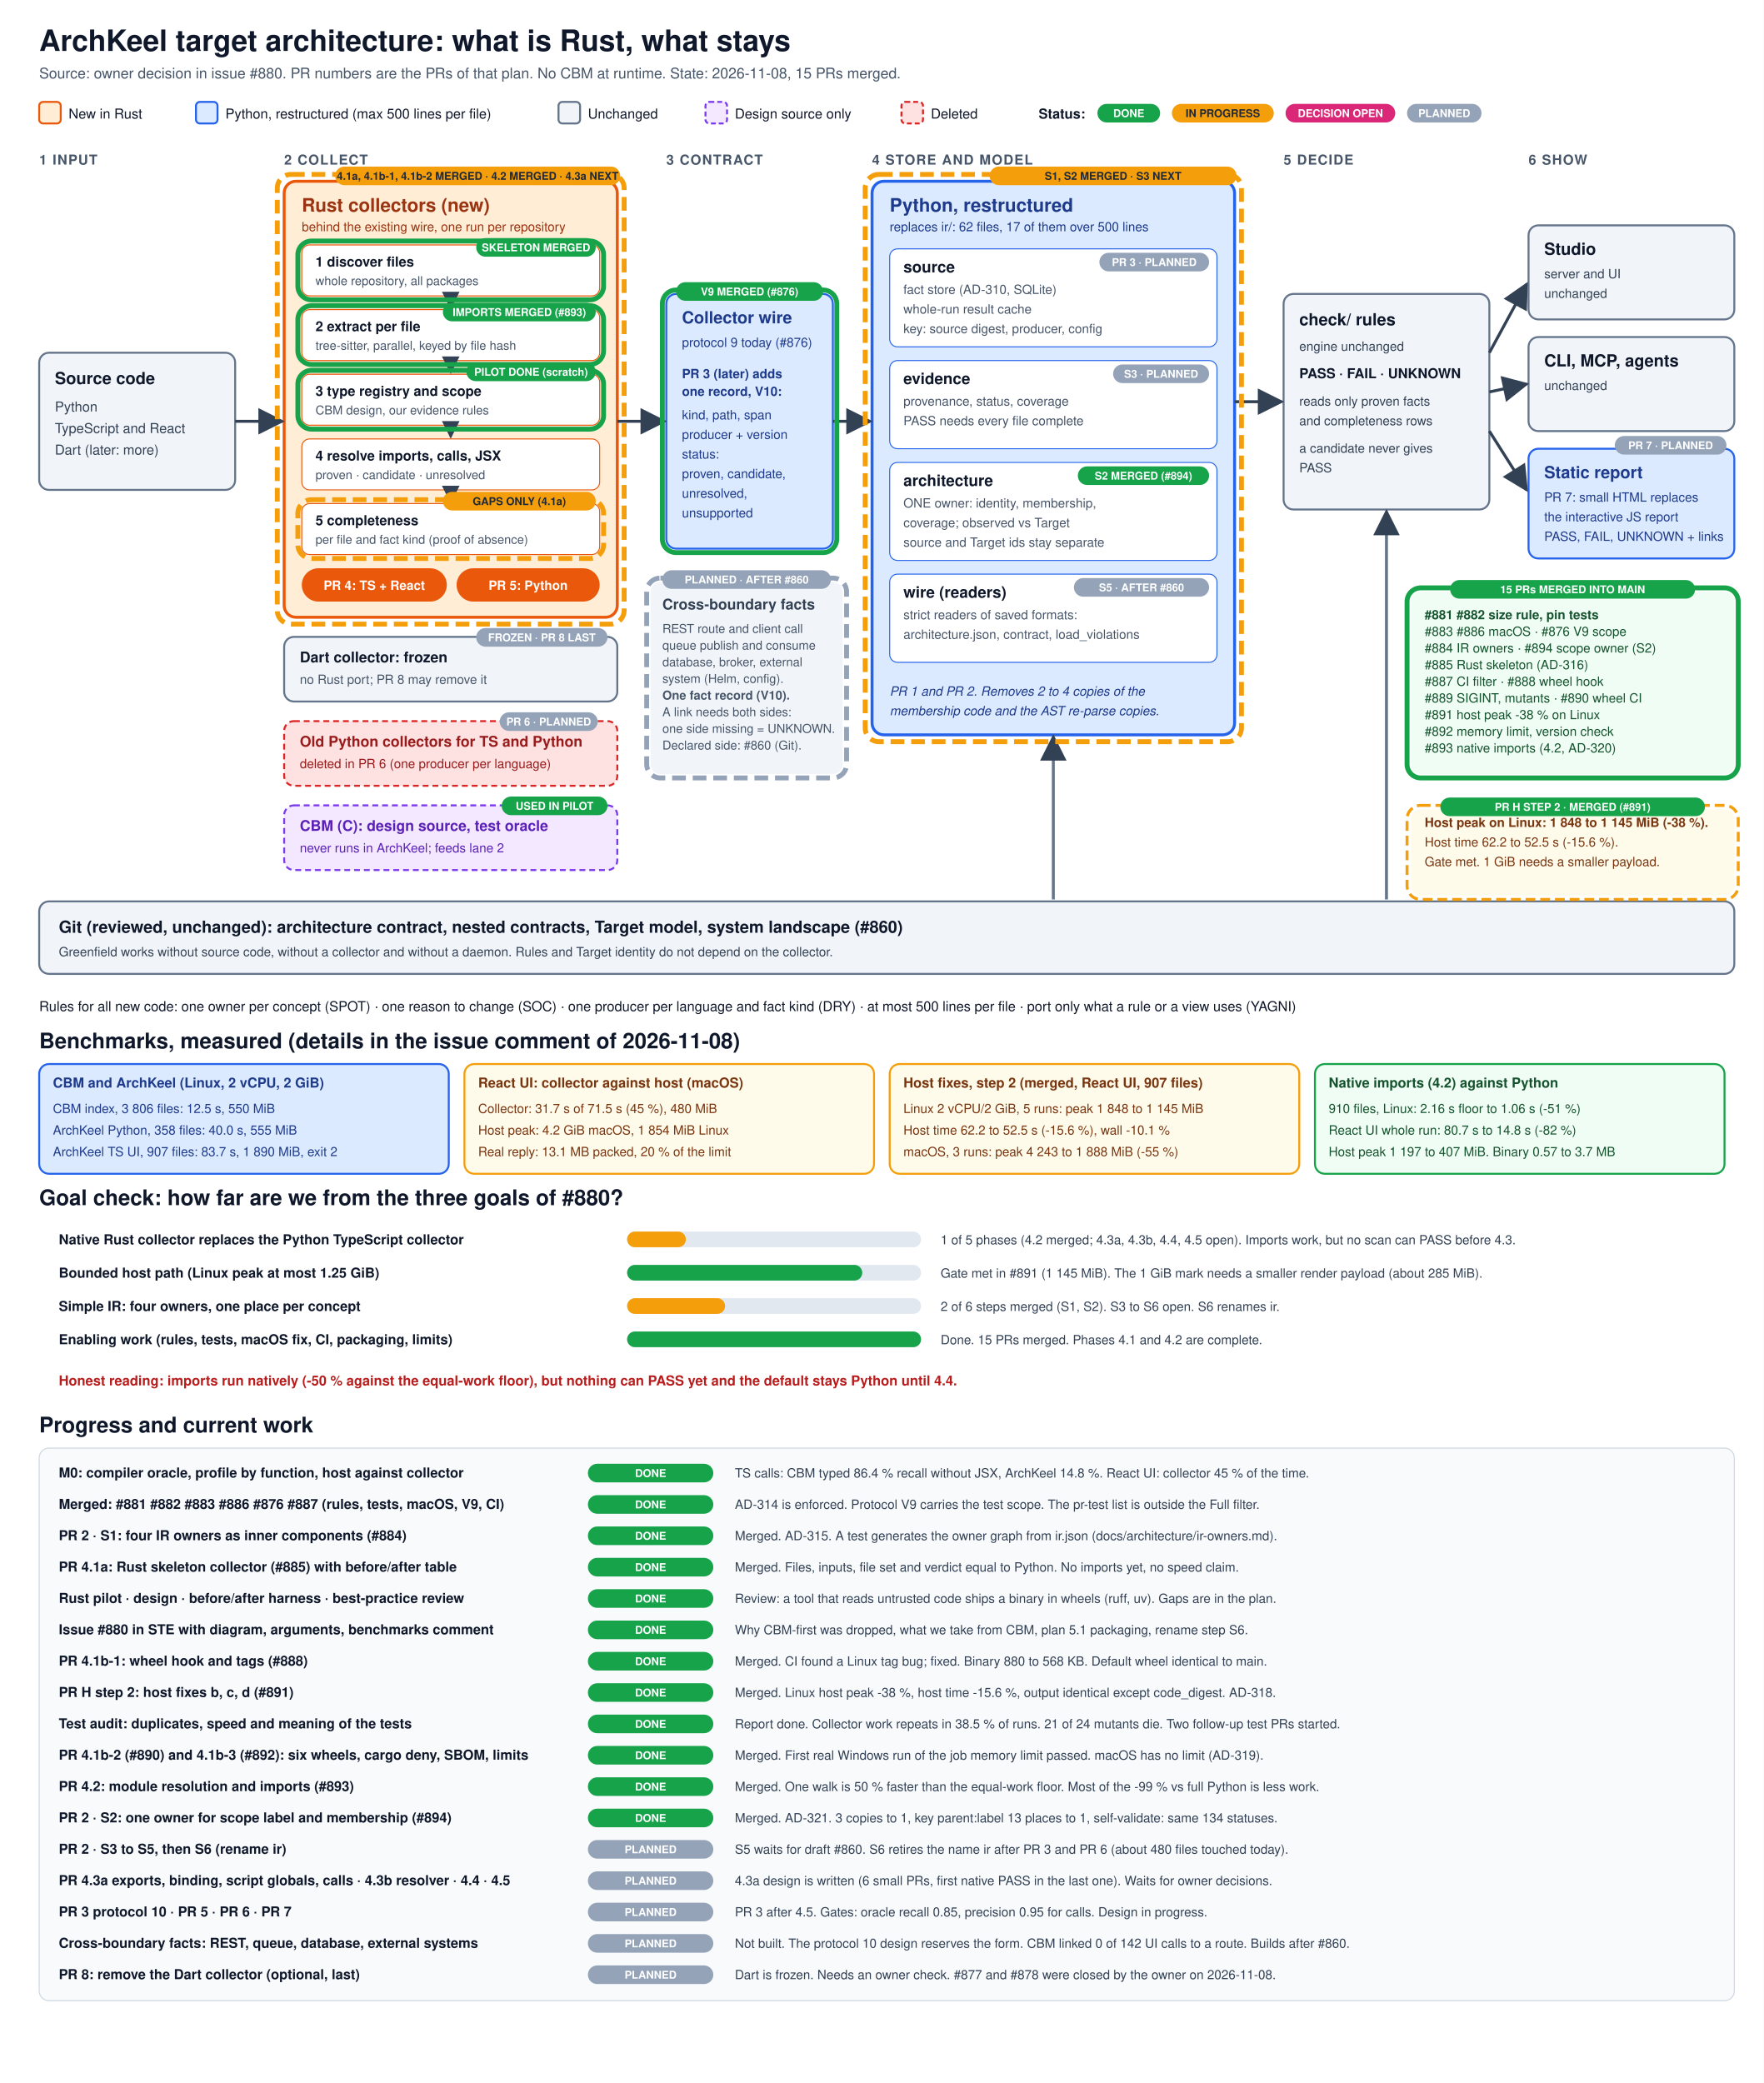
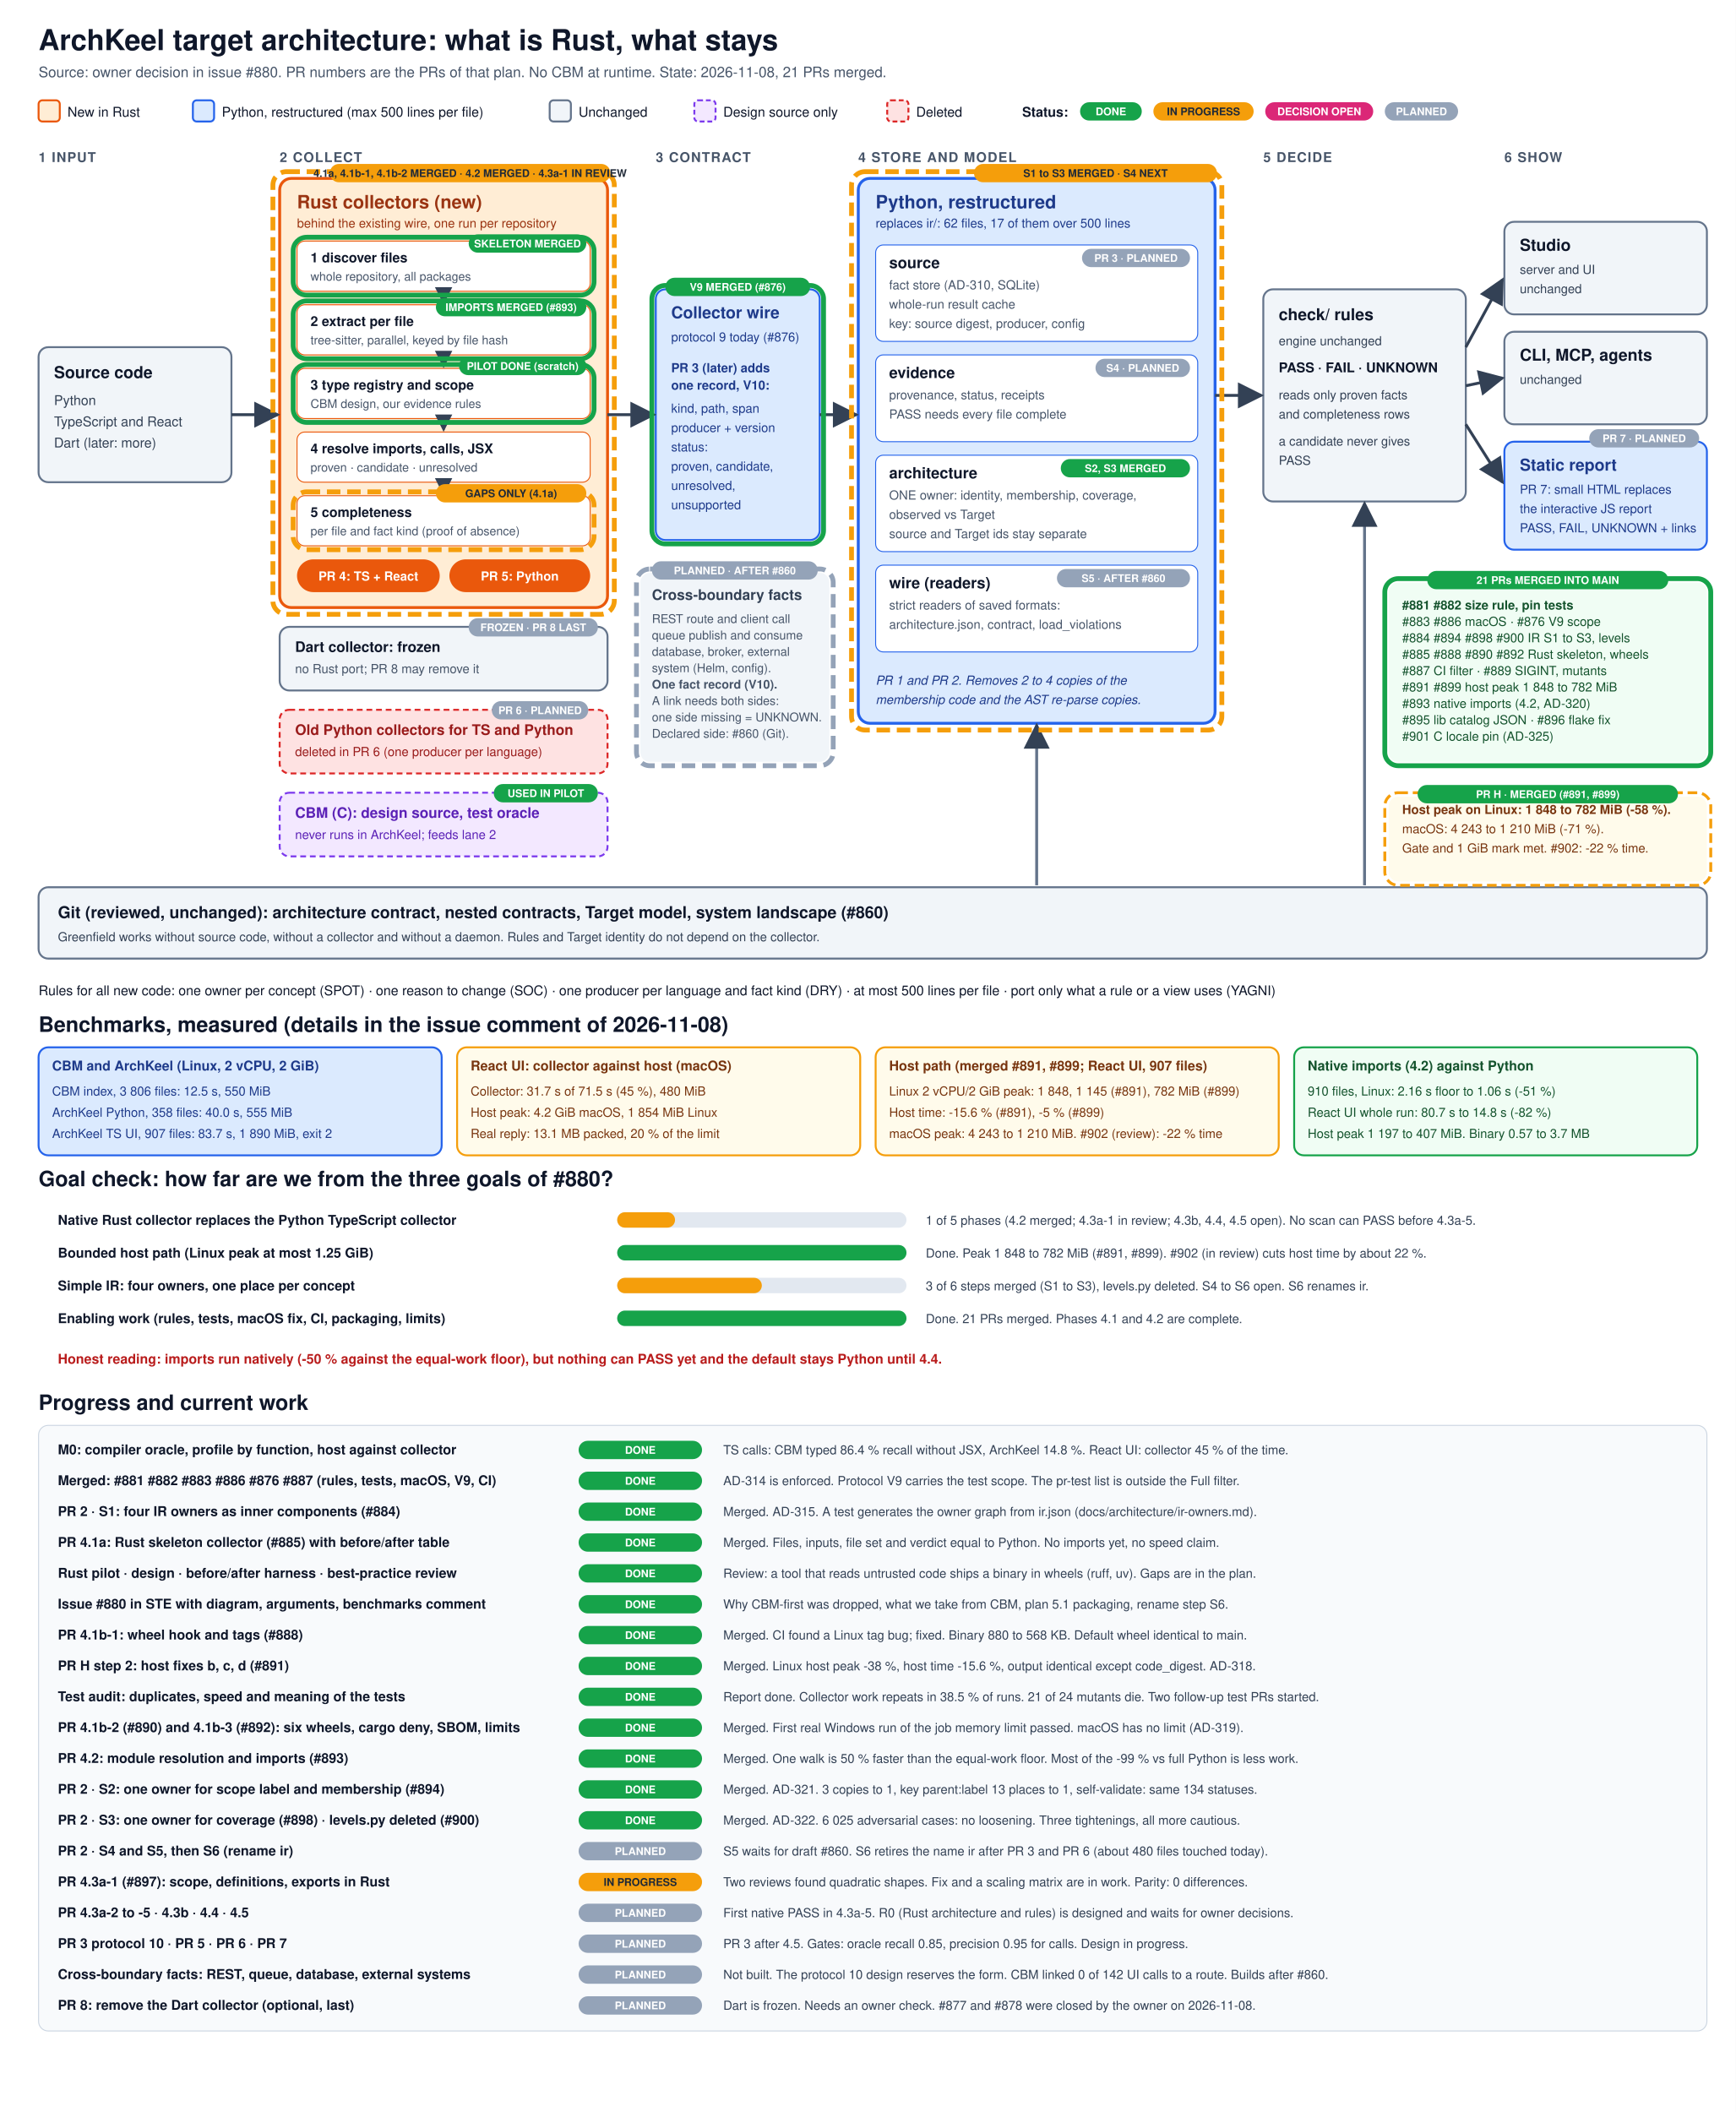
- <svg xmlns="http://www.w3.org/2000/svg" viewBox="0 0 1800 2126" width="1800" height="2126" font-family="Helvetica, Arial, sans-serif">
+ <svg xmlns="http://www.w3.org/2000/svg" viewBox="0 0 1800 2190" width="1800" height="2190" font-family="Helvetica, Arial, sans-serif">
  <defs>
    <marker id="arr" viewBox="0 0 10 10" refX="9" refY="5" markerWidth="9" markerHeight="9" orient="auto-start-reverse">
      <path d="M0,0 L10,5 L0,10 z" fill="#334155" />
    </marker>
  </defs>
-   <rect width="1800" height="2126" fill="#ffffff" />
+   <rect width="1800" height="2190" fill="#ffffff" />
  <text x="40" y="52" font-size="30" font-weight="700" fill="#0f172a">ArchKeel target architecture: what is Rust, what stays</text>
-   <text x="40" y="80" font-size="15" fill="#475569">Source: owner decision in issue #880. PR numbers are the PRs of that plan. No CBM at runtime. State: 2026-11-08, 15 PRs merged.</text>
+   <text x="40" y="80" font-size="15" fill="#475569">Source: owner decision in issue #880. PR numbers are the PRs of that plan. No CBM at runtime. State: 2026-11-08, 21 PRs merged.</text>
  <rect x="40" y="104" width="22" height="22" rx="4" fill="#ffedd5" stroke="#ea580c" stroke-width="2" />
  <text x="70" y="121" font-size="14" fill="#0f172a">New in Rust</text>
  <rect x="200" y="104" width="22" height="22" rx="4" fill="#dbeafe" stroke="#2563eb" stroke-width="2" />
  <text x="230" y="121" font-size="14" fill="#0f172a">Python, restructured (max 500 lines per file)</text>
  <rect x="570" y="104" width="22" height="22" rx="4" fill="#f1f5f9" stroke="#64748b" stroke-width="2" />
  <text x="600" y="121" font-size="14" fill="#0f172a">Unchanged</text>
  <rect x="720" y="104" width="22" height="22" rx="4" fill="#f3e8ff" stroke="#7c3aed" stroke-width="2" stroke-dasharray="5 3" />
  <text x="750" y="121" font-size="14" fill="#0f172a">Design source only</text>
  <rect x="920" y="104" width="22" height="22" rx="4" fill="#fee2e2" stroke="#dc2626" stroke-width="2" stroke-dasharray="5 3" />
  <text x="950" y="121" font-size="14" fill="#0f172a">Deleted</text>
  <g font-size="14" font-weight="700" fill="#475569" letter-spacing="1">
    <text x="40" y="168">1 INPUT</text>
    <text x="290" y="168">2 COLLECT</text>
    <text x="680" y="168">3 CONTRACT</text>
    <text x="890" y="168">4 STORE AND MODEL</text>
    <text x="1310" y="168">5 DECIDE</text>
    <text x="1560" y="168">6 SHOW</text>
  </g>
  <rect x="40" y="360" width="200" height="140" rx="10" fill="#f1f5f9" stroke="#64748b" stroke-width="2" />
  <text x="56" y="392" font-size="17" font-weight="700" fill="#0f172a">Source code</text>
  <text x="56" y="420" font-size="14" fill="#334155">Python</text>
  <text x="56" y="442" font-size="14" fill="#334155">TypeScript and React</text>
  <text x="56" y="464" font-size="14" fill="#334155">Dart (later: more)</text>
  <rect x="290" y="185" width="340" height="445" rx="12" fill="#ffedd5" stroke="#ea580c" stroke-width="3" />
  <text x="308" y="216" font-size="19" font-weight="700" fill="#9a3412">Rust collectors (new)</text>
  <text x="308" y="236" font-size="13" fill="#9a3412">behind the existing wire, one run per repository</text>
  <g font-size="14" fill="#0f172a">
    <rect x="308" y="250" width="304" height="52" rx="8" fill="#ffffff" stroke="#ea580c" />
    <text x="322" y="272" font-weight="700">1 discover files</text>
    <text x="322" y="291" font-size="12.5" fill="#475569">whole repository, all packages</text>
    <rect x="308" y="316" width="304" height="52" rx="8" fill="#ffffff" stroke="#ea580c" />
    <text x="322" y="338" font-weight="700">2 extract per file</text>
    <text x="322" y="357" font-size="12.5" fill="#475569">tree-sitter, parallel, keyed by file hash</text>
    <rect x="308" y="382" width="304" height="52" rx="8" fill="#ffffff" stroke="#ea580c" />
    <text x="322" y="404" font-weight="700">3 type registry and scope</text>
    <text x="322" y="423" font-size="12.5" fill="#475569">CBM design, our evidence rules</text>
    <rect x="308" y="448" width="304" height="52" rx="8" fill="#ffffff" stroke="#ea580c" />
    <text x="322" y="470" font-weight="700">4 resolve imports, calls, JSX</text>
    <text x="322" y="489" font-size="12.5" fill="#475569">proven · candidate · unresolved</text>
    <rect x="308" y="514" width="304" height="52" rx="8" fill="#ffffff" stroke="#ea580c" />
    <text x="322" y="536" font-weight="700">5 completeness</text>
    <text x="322" y="555" font-size="12.5" fill="#475569">per file and fact kind (proof of absence)</text>
  </g>
  <g stroke="#334155" stroke-width="2" marker-end="url(#arr)">
    <line x1="460" y1="302" x2="460" y2="314" />
    <line x1="460" y1="368" x2="460" y2="380" />
    <line x1="460" y1="434" x2="460" y2="446" />
    <line x1="460" y1="500" x2="460" y2="512" />
  </g>
  <rect x="308" y="580" width="148" height="34" rx="17" fill="#ea580c" />
  <text x="382" y="602" font-size="13" font-weight="700" fill="#ffffff" text-anchor="middle">PR 4: TS + React</text>
  <rect x="466" y="580" width="146" height="34" rx="17" fill="#ea580c" />
  <text x="539" y="602" font-size="13" font-weight="700" fill="#ffffff" text-anchor="middle">PR 5: Python</text>
  <rect x="290" y="650" width="340" height="66" rx="10" fill="#f1f5f9" stroke="#64748b" stroke-width="2" />
  <text x="306" y="676" font-size="15" font-weight="700" fill="#0f172a">Dart collector: frozen</text>
  <text x="306" y="698" font-size="13" fill="#475569">no Rust port; PR 8 may remove it</text>
  <rect x="290" y="736" width="340" height="66" rx="10" fill="#fee2e2" stroke="#dc2626" stroke-width="2" stroke-dasharray="6 4" />
  <text x="306" y="762" font-size="15" font-weight="700" fill="#991b1b">Old Python collectors for TS and Python</text>
  <text x="306" y="784" font-size="13" fill="#991b1b">deleted in PR 6 (one producer per language)</text>
  <rect x="290" y="822" width="340" height="66" rx="10" fill="#f3e8ff" stroke="#7c3aed" stroke-width="2" stroke-dasharray="6 4" />
  <text x="306" y="848" font-size="15" font-weight="700" fill="#5b21b6">CBM (C): design source, test oracle</text>
  <text x="306" y="870" font-size="13" fill="#5b21b6">never runs in ArchKeel; feeds lane 2</text>
  <rect x="680" y="300" width="170" height="260" rx="10" fill="#dbeafe" stroke="#2563eb" stroke-width="2" />
  <text x="696" y="330" font-size="17" font-weight="700" fill="#1e3a8a">Collector wire</text>
  <text x="696" y="354" font-size="13" fill="#1e3a8a">protocol 9 today (#876)</text>
  <text x="696" y="386" font-size="13" font-weight="700" fill="#1e3a8a">PR 3 (later) adds</text>
  <text x="696" y="404" font-size="13" font-weight="700" fill="#1e3a8a">one record, V10:</text>
  <text x="696" y="428" font-size="13" fill="#1e3a8a">kind, path, span</text>
  <text x="696" y="448" font-size="13" fill="#1e3a8a">producer + version</text>
  <text x="696" y="468" font-size="13" fill="#1e3a8a">status:</text>
  <text x="696" y="488" font-size="13" fill="#1e3a8a">proven, candidate,</text>
  <text x="696" y="508" font-size="13" fill="#1e3a8a">unresolved,</text>
  <text x="696" y="528" font-size="13" fill="#1e3a8a">unsupported</text>
  <rect x="890" y="185" width="370" height="565" rx="12" fill="#dbeafe" stroke="#2563eb" stroke-width="3" />
  <text x="908" y="216" font-size="19" font-weight="700" fill="#1e3a8a">Python, restructured</text>
  <text x="908" y="236" font-size="13" fill="#1e3a8a">replaces ir/: 62 files, 17 of them over 500 lines</text>
  <g font-size="14" fill="#0f172a">
    <rect x="908" y="254" width="334" height="100" rx="8" fill="#ffffff" stroke="#2563eb" />
    <text x="922" y="278" font-size="16" font-weight="700">source</text>
    <text x="922" y="300" font-size="13" fill="#475569">fact store (AD-310, SQLite)</text>
    <text x="922" y="320" font-size="13" fill="#475569">whole-run result cache</text>
    <text x="922" y="340" font-size="13" fill="#475569">key: source digest, producer, config</text>
    <rect x="908" y="368" width="334" height="90" rx="8" fill="#ffffff" stroke="#2563eb" />
    <text x="922" y="392" font-size="16" font-weight="700">evidence</text>
-     <text x="922" y="414" font-size="13" fill="#475569">provenance, status, coverage</text>
+     <text x="922" y="414" font-size="13" fill="#475569">provenance, status, receipts</text>
    <text x="922" y="434" font-size="13" fill="#475569">PASS needs every file complete</text>
    <rect x="908" y="472" width="334" height="100" rx="8" fill="#ffffff" stroke="#2563eb" />
    <text x="922" y="496" font-size="16" font-weight="700">architecture</text>
-     <text x="922" y="518" font-size="13" fill="#475569">ONE owner: identity, membership,</text>
-     <text x="922" y="538" font-size="13" fill="#475569">coverage; observed vs Target</text>
+     <text x="922" y="518" font-size="13" fill="#475569">ONE owner: identity, membership, coverage,</text>
+     <text x="922" y="538" font-size="13" fill="#475569">observed vs Target</text>
    <text x="922" y="558" font-size="13" fill="#475569">source and Target ids stay separate</text>
    <rect x="908" y="586" width="334" height="90" rx="8" fill="#ffffff" stroke="#2563eb" />
    <text x="922" y="610" font-size="16" font-weight="700">wire (readers)</text>
    <text x="922" y="632" font-size="13" fill="#475569">strict readers of saved formats:</text>
    <text x="922" y="652" font-size="13" fill="#475569">architecture.json, contract, load_violations</text>
  </g>
  <text x="908" y="710" font-size="13" font-style="italic" fill="#1e3a8a">PR 1 and PR 2. Removes 2 to 4 copies of the</text>
  <text x="908" y="730" font-size="13" font-style="italic" fill="#1e3a8a">membership code and the AST re-parse copies.</text>
  <rect x="1310" y="300" width="210" height="220" rx="10" fill="#f1f5f9" stroke="#64748b" stroke-width="2" />
  <text x="1326" y="332" font-size="17" font-weight="700" fill="#0f172a">check/ rules</text>
  <text x="1326" y="358" font-size="13" fill="#334155">engine unchanged</text>
  <text x="1326" y="386" font-size="14" font-weight="700" fill="#0f172a">PASS · FAIL · UNKNOWN</text>
  <text x="1326" y="414" font-size="13" fill="#334155">reads only proven facts</text>
  <text x="1326" y="434" font-size="13" fill="#334155">and completeness rows</text>
  <text x="1326" y="462" font-size="13" fill="#334155">a candidate never gives</text>
  <text x="1326" y="482" font-size="13" fill="#334155">PASS</text>
  <rect x="1560" y="230" width="210" height="96" rx="10" fill="#f1f5f9" stroke="#64748b" stroke-width="2" />
  <text x="1576" y="260" font-size="17" font-weight="700" fill="#0f172a">Studio</text>
  <text x="1576" y="284" font-size="13" fill="#334155">server and UI</text>
  <text x="1576" y="304" font-size="13" fill="#334155">unchanged</text>
  <rect x="1560" y="344" width="210" height="96" rx="10" fill="#f1f5f9" stroke="#64748b" stroke-width="2" />
  <text x="1576" y="374" font-size="17" font-weight="700" fill="#0f172a">CLI, MCP, agents</text>
  <text x="1576" y="398" font-size="13" fill="#334155">unchanged</text>
  <rect x="1560" y="458" width="210" height="112" rx="10" fill="#dbeafe" stroke="#2563eb" stroke-width="2" />
  <text x="1576" y="488" font-size="17" font-weight="700" fill="#1e3a8a">Static report</text>
  <text x="1576" y="512" font-size="13" fill="#1e3a8a">PR 7: small HTML replaces</text>
  <text x="1576" y="532" font-size="13" fill="#1e3a8a">the interactive JS report</text>
  <text x="1576" y="552" font-size="13" fill="#1e3a8a">PASS, FAIL, UNKNOWN + links</text>
  <rect x="40" y="920" width="1730" height="74" rx="10" fill="#f1f5f9" stroke="#64748b" stroke-width="2" />
  <text x="60" y="952" font-size="17" font-weight="700" fill="#0f172a">Git (reviewed, unchanged): architecture contract, nested contracts, Target model, system landscape (#860)</text>
  <text x="60" y="976" font-size="13" fill="#334155">Greenfield works without source code, without a collector and without a daemon. Rules and Target identity do not depend on the collector.</text>
  <g stroke="#334155" stroke-width="3" marker-end="url(#arr)" fill="none">
    <line x1="240" y1="430" x2="288" y2="430" />
    <line x1="630" y1="430" x2="678" y2="430" />
    <line x1="850" y1="430" x2="888" y2="430" />
    <line x1="1260" y1="410" x2="1308" y2="410" />
    <line x1="1520" y1="360" x2="1558" y2="290" />
    <line x1="1520" y1="400" x2="1558" y2="392" />
    <line x1="1520" y1="440" x2="1558" y2="500" />
  </g>
  <g stroke="#64748b" stroke-width="3" marker-end="url(#arr)" fill="none">
    <line x1="1075" y1="918" x2="1075" y2="752" />
    <line x1="1415" y1="918" x2="1415" y2="522" />
  </g>
  <text x="40" y="1032" font-size="14" fill="#0f172a">Rules for all new code: one owner per concept (SPOT) · one reason to change (SOC) · one producer per language and fact kind (DRY) · at most 500 lines per file · port only what a rule or a view uses (YAGNI)</text>
  <text x="1060" y="121" font-size="14" font-weight="700" fill="#0f172a">Status:</text>
  <rect x="1120" y="106" width="64" height="19" rx="9.5" fill="#16a34a" />
  <text x="1152.0" y="119.5" font-size="11" font-weight="700" fill="#ffffff" text-anchor="middle">DONE</text>
  <rect x="1196" y="106" width="104" height="19" rx="9.5" fill="#f59e0b" />
  <text x="1248.0" y="119.5" font-size="11" font-weight="700" fill="#1f2937" text-anchor="middle">IN PROGRESS</text>
  <rect x="1312" y="106" width="112" height="19" rx="9.5" fill="#db2777" />
  <text x="1368.0" y="119.5" font-size="11" font-weight="700" fill="#ffffff" text-anchor="middle">DECISION OPEN</text>
  <rect x="1436" y="106" width="76" height="19" rx="9.5" fill="#94a3b8" />
  <text x="1474.0" y="119.5" font-size="11" font-weight="700" fill="#ffffff" text-anchor="middle">PLANNED</text>
  <rect x="304" y="378" width="312" height="60" rx="14" fill="none" stroke="#16a34a" stroke-width="5" />
  <rect x="476" y="370" width="132" height="19" rx="9.5" fill="#16a34a" />
  <text x="542.0" y="383.5" font-size="11" font-weight="700" fill="#ffffff" text-anchor="middle">PILOT DONE (scratch)</text>
  <rect x="304" y="246" width="312" height="60" rx="14" fill="none" stroke="#16a34a" stroke-width="5" />
  <rect x="486" y="243" width="122" height="19" rx="9.5" fill="#16a34a" />
  <text x="547.0" y="256.5" font-size="11" font-weight="700" fill="#ffffff" text-anchor="middle">SKELETON MERGED</text>
  <rect x="304" y="312" width="312" height="60" rx="14" fill="none" stroke="#16a34a" stroke-width="5" />
  <rect x="452" y="309" width="156" height="19" rx="9.5" fill="#16a34a" />
  <text x="530.0" y="322.5" font-size="11" font-weight="700" fill="#ffffff" text-anchor="middle">IMPORTS MERGED (#893)</text>
  <rect x="304" y="510" width="312" height="60" rx="14" fill="none" stroke="#f59e0b" stroke-width="5" stroke-dasharray="14 7" />
  <rect x="452" y="502" width="156" height="19" rx="9.5" fill="#f59e0b" />
  <text x="530.0" y="515.5" font-size="11" font-weight="700" fill="#1f2937" text-anchor="middle">GAPS ONLY (4.1a)</text>
  <rect x="283" y="178" width="354" height="459" rx="14" fill="none" stroke="#f59e0b" stroke-width="5" stroke-dasharray="14 7" />
  <rect x="342" y="170" width="291" height="19" rx="9.5" fill="#f59e0b" />
-   <text x="487.5" y="183.5" font-size="11" font-weight="700" fill="#1f2937" text-anchor="middle">4.1a, 4.1b-1, 4.1b-2 MERGED · 4.2 MERGED · 4.3a NEXT</text>
+   <text x="487.5" y="183.5" font-size="11" font-weight="700" fill="#1f2937" text-anchor="middle">4.1a, 4.1b-1, 4.1b-2 MERGED · 4.2 MERGED · 4.3a-1 IN REVIEW</text>
  <rect x="676" y="296" width="178" height="268" rx="14" fill="none" stroke="#16a34a" stroke-width="5" />
  <rect x="690" y="288" width="150" height="19" rx="9.5" fill="#16a34a" />
  <text x="765.0" y="301.5" font-size="11" font-weight="700" fill="#ffffff" text-anchor="middle">V9 MERGED (#876)</text>
  <rect x="664" y="594" width="196" height="196" rx="10" fill="#f1f5f9" />
  <rect x="660" y="590" width="204" height="204" rx="14" fill="none" stroke="#94a3b8" stroke-width="5" stroke-dasharray="14 7" />
  <rect x="676" y="582" width="172" height="19" rx="9.5" fill="#94a3b8" />
  <text x="762.0" y="595.5" font-size="11" font-weight="700" fill="#ffffff" text-anchor="middle">PLANNED · AFTER #860</text>
  <text x="676" y="622" font-size="15" font-weight="700" fill="#334155">Cross-boundary facts</text>
  <text x="676" y="646" font-size="12.5" fill="#475569">REST route and client call</text>
  <text x="676" y="663" font-size="12.5" fill="#475569">queue publish and consume</text>
  <text x="676" y="680" font-size="12.5" fill="#475569">database, broker, external</text>
  <text x="676" y="697" font-size="12.5" fill="#475569">system (Helm, config).</text>
  <text x="676" y="714" font-size="12.5" font-weight="700" fill="#475569">One fact record (V10).</text>
  <text x="676" y="731" font-size="12.5" fill="#475569">A link needs both sides:</text>
  <text x="676" y="748" font-size="12.5" fill="#475569">one side missing = UNKNOWN.</text>
  <text x="676" y="765" font-size="12.5" fill="#475569">Declared side: #860 (Git).</text>
  <rect x="883" y="178" width="384" height="579" rx="14" fill="none" stroke="#f59e0b" stroke-width="5" stroke-dasharray="14 7" />
  <rect x="1010" y="170" width="252" height="19" rx="9.5" fill="#f59e0b" />
-   <text x="1136.0" y="183.5" font-size="11" font-weight="700" fill="#1f2937" text-anchor="middle">S1, S2 MERGED · S3 NEXT</text>
+   <text x="1136.0" y="183.5" font-size="11" font-weight="700" fill="#1f2937" text-anchor="middle">S1 to S3 MERGED · S4 NEXT</text>
  <rect x="1122" y="258" width="112" height="19" rx="9.5" fill="#94a3b8" />
  <text x="1178.0" y="271.5" font-size="11" font-weight="700" fill="#ffffff" text-anchor="middle">PR 3 · PLANNED</text>
  <rect x="1136" y="372" width="98" height="19" rx="9.5" fill="#94a3b8" />
-   <text x="1185.0" y="385.5" font-size="11" font-weight="700" fill="#ffffff" text-anchor="middle">S3 · PLANNED</text>
+   <text x="1185.0" y="385.5" font-size="11" font-weight="700" fill="#ffffff" text-anchor="middle">S4 · PLANNED</text>
  <rect x="1100" y="476" width="134" height="19" rx="9.5" fill="#16a34a" />
-   <text x="1167.0" y="489.5" font-size="11" font-weight="700" fill="#ffffff" text-anchor="middle">S2 MERGED (#894)</text>
+   <text x="1167.0" y="489.5" font-size="11" font-weight="700" fill="#ffffff" text-anchor="middle">S2, S3 MERGED</text>
  <rect x="1096" y="590" width="138" height="19" rx="9.5" fill="#94a3b8" />
  <text x="1165.0" y="603.5" font-size="11" font-weight="700" fill="#ffffff" text-anchor="middle">S5 · AFTER #860</text>
  <rect x="510" y="727" width="100" height="19" rx="9.5" fill="#94a3b8" />
  <text x="560.0" y="740.5" font-size="11" font-weight="700" fill="#ffffff" text-anchor="middle">PR 6 · PLANNED</text>
  <rect x="512" y="813" width="108" height="19" rx="9.5" fill="#16a34a" />
  <text x="566.0" y="826.5" font-size="11" font-weight="700" fill="#ffffff" text-anchor="middle">USED IN PILOT</text>
  <rect x="1648" y="445" width="114" height="19" rx="9.5" fill="#94a3b8" />
  <text x="1705.0" y="458.5" font-size="11" font-weight="700" fill="#ffffff" text-anchor="middle">PR 7 · PLANNED</text>
  <rect x="486" y="641" width="134" height="19" rx="9.5" fill="#94a3b8" />
  <text x="553.0" y="654.5" font-size="11" font-weight="700" fill="#ffffff" text-anchor="middle">FROZEN · PR 8 LAST</text>
  <rect x="1440" y="604" width="330" height="186" rx="10" fill="#f0fdf4" />
  <rect x="1436" y="600" width="338" height="194" rx="14" fill="none" stroke="#16a34a" stroke-width="5" />
  <rect x="1480" y="592" width="250" height="19" rx="9.5" fill="#16a34a" />
-   <text x="1605.0" y="605.5" font-size="11" font-weight="700" fill="#ffffff" text-anchor="middle">15 PRs MERGED INTO MAIN</text>
+   <text x="1605.0" y="605.5" font-size="11" font-weight="700" fill="#ffffff" text-anchor="middle">21 PRs MERGED INTO MAIN</text>
  <text x="1454" y="632" font-size="13" font-weight="700" fill="#14532d">#881 #882 size rule, pin tests</text>
  <text x="1454" y="649" font-size="13" fill="#14532d">#883 #886 macOS · #876 V9 scope</text>
-   <text x="1454" y="666" font-size="13" fill="#14532d">#884 IR owners · #894 scope owner (S2)</text>
-   <text x="1454" y="683" font-size="13" fill="#14532d">#885 Rust skeleton (AD-316)</text>
-   <text x="1454" y="700" font-size="13" fill="#14532d">#887 CI filter · #888 wheel hook</text>
-   <text x="1454" y="717" font-size="13" fill="#14532d">#889 SIGINT, mutants · #890 wheel CI</text>
-   <text x="1454" y="734" font-size="13" fill="#14532d">#891 host peak -38 % on Linux</text>
-   <text x="1454" y="751" font-size="13" fill="#14532d">#892 memory limit, version check</text>
-   <text x="1454" y="768" font-size="13" fill="#14532d">#893 native imports (4.2, AD-320)</text>
+   <text x="1454" y="666" font-size="13" fill="#14532d">#884 #894 #898 #900 IR S1 to S3, levels</text>
+   <text x="1454" y="683" font-size="13" fill="#14532d">#885 #888 #890 #892 Rust skeleton, wheels</text>
+   <text x="1454" y="700" font-size="13" fill="#14532d">#887 CI filter · #889 SIGINT, mutants</text>
+   <text x="1454" y="717" font-size="13" fill="#14532d">#891 #899 host peak 1 848 to 782 MiB</text>
+   <text x="1454" y="734" font-size="13" fill="#14532d">#893 native imports (4.2, AD-320)</text>
+   <text x="1454" y="751" font-size="13" fill="#14532d">#895 lib catalog JSON · #896 flake fix</text>
+   <text x="1454" y="768" font-size="13" fill="#14532d">#901 C locale pin (AD-325)</text>
  <rect x="1440" y="826" width="330" height="88" rx="10" fill="#fffbeb" />
  <rect x="1436" y="822" width="338" height="96" rx="14" fill="none" stroke="#f59e0b" stroke-width="3" stroke-dasharray="10 5" />
  <rect x="1470" y="814" width="270" height="19" rx="9.5" fill="#16a34a" />
-   <text x="1605.0" y="827.5" font-size="11" font-weight="700" fill="#ffffff" text-anchor="middle">PR H STEP 2 · MERGED (#891)</text>
-   <text x="1454" y="844" font-size="13" font-weight="700" fill="#78350f">Host peak on Linux: 1 848 to 1 145 MiB (-38 %).</text>
-   <text x="1454" y="864" font-size="13" fill="#78350f">Host time 62.2 to 52.5 s (-15.6 %).</text>
-   <text x="1454" y="884" font-size="13" fill="#78350f">Gate met. 1 GiB needs a smaller payload.</text>
+   <text x="1605.0" y="827.5" font-size="11" font-weight="700" fill="#ffffff" text-anchor="middle">PR H · MERGED (#891, #899)</text>
+   <text x="1454" y="844" font-size="13" font-weight="700" fill="#78350f">Host peak on Linux: 1 848 to 782 MiB (-58 %).</text>
+   <text x="1454" y="864" font-size="13" fill="#78350f">macOS: 4 243 to 1 210 MiB (-71 %).</text>
+   <text x="1454" y="884" font-size="13" fill="#78350f">Gate and 1 GiB mark met. #902: -22 % time.</text>
  <text x="40" y="1070" font-size="22" font-weight="700" fill="#0f172a">Benchmarks, measured (details in the issue comment of 2026-11-08)</text>
  <rect x="40" y="1086" width="418" height="112" rx="10" fill="#dbeafe" stroke="#2563eb" stroke-width="2" />
  <text x="54" y="1110" font-size="14" font-weight="700" fill="#1e3a8a">CBM and ArchKeel (Linux, 2 vCPU, 2 GiB)</text>
  <text x="54" y="1136" font-size="13" fill="#1e3a8a">CBM index, 3 806 files: 12.5 s, 550 MiB</text>
  <text x="54" y="1158" font-size="13" fill="#1e3a8a">ArchKeel Python, 358 files: 40.0 s, 555 MiB</text>
  <text x="54" y="1180" font-size="13" fill="#1e3a8a">ArchKeel TS UI, 907 files: 83.7 s, 1 890 MiB, exit 2</text>
  <rect x="474" y="1086" width="418" height="112" rx="10" fill="#fffbeb" stroke="#f59e0b" stroke-width="2" />
  <text x="488" y="1110" font-size="14" font-weight="700" fill="#78350f">React UI: collector against host (macOS)</text>
  <text x="488" y="1136" font-size="13" fill="#78350f">Collector: 31.7 s of 71.5 s (45 %), 480 MiB</text>
  <text x="488" y="1158" font-size="13" fill="#78350f">Host peak: 4.2 GiB macOS, 1 854 MiB Linux</text>
  <text x="488" y="1180" font-size="13" fill="#78350f">Real reply: 13.1 MB packed, 20 % of the limit</text>
  <rect x="908" y="1086" width="418" height="112" rx="10" fill="#fffbeb" stroke="#f59e0b" stroke-width="2" />
-   <text x="922" y="1110" font-size="14" font-weight="700" fill="#78350f">Host fixes, step 2 (merged, React UI, 907 files)</text>
-   <text x="922" y="1136" font-size="13" fill="#78350f">Linux 2 vCPU/2 GiB, 5 runs: peak 1 848 to 1 145 MiB</text>
-   <text x="922" y="1158" font-size="13" fill="#78350f">Host time 62.2 to 52.5 s (-15.6 %), wall -10.1 %</text>
-   <text x="922" y="1180" font-size="13" fill="#78350f">macOS, 3 runs: peak 4 243 to 1 888 MiB (-55 %)</text>
+   <text x="922" y="1110" font-size="14" font-weight="700" fill="#78350f">Host path (merged #891, #899; React UI, 907 files)</text>
+   <text x="922" y="1136" font-size="13" fill="#78350f">Linux 2 vCPU/2 GiB peak: 1 848, 1 145 (#891), 782 MiB (#899)</text>
+   <text x="922" y="1158" font-size="13" fill="#78350f">Host time: -15.6 % (#891), -5 % (#899)</text>
+   <text x="922" y="1180" font-size="13" fill="#78350f">macOS peak: 4 243 to 1 210 MiB. #902 (review): -22 % time</text>
  <rect x="1342" y="1086" width="418" height="112" rx="10" fill="#f0fdf4" stroke="#16a34a" stroke-width="2" />
  <text x="1356" y="1110" font-size="14" font-weight="700" fill="#14532d">Native imports (4.2) against Python</text>
  <text x="1356" y="1136" font-size="13" fill="#14532d">910 files, Linux: 2.16 s floor to 1.06 s (-51 %)</text>
  <text x="1356" y="1158" font-size="13" fill="#14532d">React UI whole run: 80.7 s to 14.8 s (-82 %)</text>
  <text x="1356" y="1180" font-size="13" fill="#14532d">Host peak 1 197 to 407 MiB. Binary 0.57 to 3.7 MB</text>
  <text x="40" y="1230" font-size="22" font-weight="700" fill="#0f172a">Goal check: how far are we from the three goals of #880?</text>
  <text x="60" y="1270" font-size="14" font-weight="700" fill="#0f172a">Native Rust collector replaces the Python TypeScript collector</text>
  <rect x="640" y="1257" width="300" height="16" rx="8" fill="#e2e8f0" />
  <rect x="640" y="1257" width="60" height="16" rx="8" fill="#f59e0b" />
-   <text x="960" y="1270" font-size="13" fill="#334155">1 of 5 phases (4.2 merged; 4.3a, 4.3b, 4.4, 4.5 open). Imports work, but no scan can PASS before 4.3.</text>
+   <text x="960" y="1270" font-size="13" fill="#334155">1 of 5 phases (4.2 merged; 4.3a-1 in review; 4.3b, 4.4, 4.5 open). No scan can PASS before 4.3a-5.</text>
  <text x="60" y="1304" font-size="14" font-weight="700" fill="#0f172a">Bounded host path (Linux peak at most 1.25 GiB)</text>
  <rect x="640" y="1291" width="300" height="16" rx="8" fill="#e2e8f0" />
-   <rect x="640" y="1291" width="240" height="16" rx="8" fill="#16a34a" />
-   <text x="960" y="1304" font-size="13" fill="#334155">Gate met in #891 (1 145 MiB). The 1 GiB mark needs a smaller render payload (about 285 MiB).</text>
+   <rect x="640" y="1291" width="300" height="16" rx="8" fill="#16a34a" />
+   <text x="960" y="1304" font-size="13" fill="#334155">Done. Peak 1 848 to 782 MiB (#891, #899). #902 (in review) cuts host time by about 22 %.</text>
  <text x="60" y="1338" font-size="14" font-weight="700" fill="#0f172a">Simple IR: four owners, one place per concept</text>
  <rect x="640" y="1325" width="300" height="16" rx="8" fill="#e2e8f0" />
-   <rect x="640" y="1325" width="100" height="16" rx="8" fill="#f59e0b" />
-   <text x="960" y="1338" font-size="13" fill="#334155">2 of 6 steps merged (S1, S2). S3 to S6 open. S6 renames ir.</text>
+   <rect x="640" y="1325" width="150" height="16" rx="8" fill="#f59e0b" />
+   <text x="960" y="1338" font-size="13" fill="#334155">3 of 6 steps merged (S1 to S3), levels.py deleted. S4 to S6 open. S6 renames ir.</text>
  <text x="60" y="1372" font-size="14" font-weight="700" fill="#0f172a">Enabling work (rules, tests, macOS fix, CI, packaging, limits)</text>
  <rect x="640" y="1359" width="300" height="16" rx="8" fill="#e2e8f0" />
  <rect x="640" y="1359" width="300" height="16" rx="8" fill="#16a34a" />
-   <text x="960" y="1372" font-size="13" fill="#334155">Done. 15 PRs merged. Phases 4.1 and 4.2 are complete.</text>
+   <text x="960" y="1372" font-size="13" fill="#334155">Done. 21 PRs merged. Phases 4.1 and 4.2 are complete.</text>
  <text x="60" y="1414" font-size="14" font-weight="700" fill="#b91c1c">Honest reading: imports run natively (-50 % against the equal-work floor), but nothing can PASS yet and the default stays Python until 4.4.</text>
  <text x="40" y="1462" font-size="22" font-weight="700" fill="#0f172a">Progress and current work</text>
-   <rect x="40" y="1478" width="1730" height="564" rx="10" fill="#f8fafc" stroke="#cbd5e1" />
+   <rect x="40" y="1478" width="1730" height="628" rx="10" fill="#f8fafc" stroke="#cbd5e1" />
  <text x="60" y="1508" font-size="14" font-weight="700" fill="#0f172a">M0: compiler oracle, profile by function, host against collector</text>
  <rect x="600" y="1494" width="128" height="19" rx="9.5" fill="#16a34a" />
  <text x="664.0" y="1507.5" font-size="11" font-weight="700" fill="#ffffff" text-anchor="middle">DONE</text>
  <text x="750" y="1508" font-size="13" fill="#334155">TS calls: CBM typed 86.4 % recall without JSX, ArchKeel 14.8 %. React UI: collector 45 % of the time.</text>
  <text x="60" y="1540" font-size="14" font-weight="700" fill="#0f172a">Merged: #881 #882 #883 #886 #876 #887 (rules, tests, macOS, V9, CI)</text>
  <rect x="600" y="1526" width="128" height="19" rx="9.5" fill="#16a34a" />
  <text x="664.0" y="1539.5" font-size="11" font-weight="700" fill="#ffffff" text-anchor="middle">DONE</text>
  <text x="750" y="1540" font-size="13" fill="#334155">AD-314 is enforced. Protocol V9 carries the test scope. The pr-test list is outside the Full filter.</text>
  <text x="60" y="1572" font-size="14" font-weight="700" fill="#0f172a">PR 2 · S1: four IR owners as inner components (#884)</text>
  <rect x="600" y="1558" width="128" height="19" rx="9.5" fill="#16a34a" />
  <text x="664.0" y="1571.5" font-size="11" font-weight="700" fill="#ffffff" text-anchor="middle">DONE</text>
  <text x="750" y="1572" font-size="13" fill="#334155">Merged. AD-315. A test generates the owner graph from ir.json (docs/architecture/ir-owners.md).</text>
  <text x="60" y="1604" font-size="14" font-weight="700" fill="#0f172a">PR 4.1a: Rust skeleton collector (#885) with before/after table</text>
  <rect x="600" y="1590" width="128" height="19" rx="9.5" fill="#16a34a" />
  <text x="664.0" y="1603.5" font-size="11" font-weight="700" fill="#ffffff" text-anchor="middle">DONE</text>
  <text x="750" y="1604" font-size="13" fill="#334155">Merged. Files, inputs, file set and verdict equal to Python. No imports yet, no speed claim.</text>
  <text x="60" y="1636" font-size="14" font-weight="700" fill="#0f172a">Rust pilot · design · before/after harness · best-practice review</text>
  <rect x="600" y="1622" width="128" height="19" rx="9.5" fill="#16a34a" />
  <text x="664.0" y="1635.5" font-size="11" font-weight="700" fill="#ffffff" text-anchor="middle">DONE</text>
  <text x="750" y="1636" font-size="13" fill="#334155">Review: a tool that reads untrusted code ships a binary in wheels (ruff, uv). Gaps are in the plan.</text>
  <text x="60" y="1668" font-size="14" font-weight="700" fill="#0f172a">Issue #880 in STE with diagram, arguments, benchmarks comment</text>
  <rect x="600" y="1654" width="128" height="19" rx="9.5" fill="#16a34a" />
  <text x="664.0" y="1667.5" font-size="11" font-weight="700" fill="#ffffff" text-anchor="middle">DONE</text>
  <text x="750" y="1668" font-size="13" fill="#334155">Why CBM-first was dropped, what we take from CBM, plan 5.1 packaging, rename step S6.</text>
  <text x="60" y="1700" font-size="14" font-weight="700" fill="#0f172a">PR 4.1b-1: wheel hook and tags (#888)</text>
  <rect x="600" y="1686" width="128" height="19" rx="9.5" fill="#16a34a" />
  <text x="664.0" y="1699.5" font-size="11" font-weight="700" fill="#ffffff" text-anchor="middle">DONE</text>
  <text x="750" y="1700" font-size="13" fill="#334155">Merged. CI found a Linux tag bug; fixed. Binary 880 to 568 KB. Default wheel identical to main.</text>
  <text x="60" y="1732" font-size="14" font-weight="700" fill="#0f172a">PR H step 2: host fixes b, c, d (#891)</text>
  <rect x="600" y="1718" width="128" height="19" rx="9.5" fill="#16a34a" />
  <text x="664.0" y="1731.5" font-size="11" font-weight="700" fill="#ffffff" text-anchor="middle">DONE</text>
  <text x="750" y="1732" font-size="13" fill="#334155">Merged. Linux host peak -38 %, host time -15.6 %, output identical except code_digest. AD-318.</text>
  <text x="60" y="1764" font-size="14" font-weight="700" fill="#0f172a">Test audit: duplicates, speed and meaning of the tests</text>
  <rect x="600" y="1750" width="128" height="19" rx="9.5" fill="#16a34a" />
  <text x="664.0" y="1763.5" font-size="11" font-weight="700" fill="#ffffff" text-anchor="middle">DONE</text>
  <text x="750" y="1764" font-size="13" fill="#334155">Report done. Collector work repeats in 38.5 % of runs. 21 of 24 mutants die. Two follow-up test PRs started.</text>
  <text x="60" y="1796" font-size="14" font-weight="700" fill="#0f172a">PR 4.1b-2 (#890) and 4.1b-3 (#892): six wheels, cargo deny, SBOM, limits</text>
  <rect x="600" y="1782" width="128" height="19" rx="9.5" fill="#16a34a" />
  <text x="664.0" y="1795.5" font-size="11" font-weight="700" fill="#ffffff" text-anchor="middle">DONE</text>
  <text x="750" y="1796" font-size="13" fill="#334155">Merged. First real Windows run of the job memory limit passed. macOS has no limit (AD-319).</text>
  <text x="60" y="1828" font-size="14" font-weight="700" fill="#0f172a">PR 4.2: module resolution and imports (#893)</text>
  <rect x="600" y="1814" width="128" height="19" rx="9.5" fill="#16a34a" />
  <text x="664.0" y="1827.5" font-size="11" font-weight="700" fill="#ffffff" text-anchor="middle">DONE</text>
  <text x="750" y="1828" font-size="13" fill="#334155">Merged. One walk is 50 % faster than the equal-work floor. Most of the -99 % vs full Python is less work.</text>
  <text x="60" y="1860" font-size="14" font-weight="700" fill="#0f172a">PR 2 · S2: one owner for scope label and membership (#894)</text>
  <rect x="600" y="1846" width="128" height="19" rx="9.5" fill="#16a34a" />
  <text x="664.0" y="1859.5" font-size="11" font-weight="700" fill="#ffffff" text-anchor="middle">DONE</text>
  <text x="750" y="1860" font-size="13" fill="#334155">Merged. AD-321. 3 copies to 1, key parent:label 13 places to 1, self-validate: same 134 statuses.</text>
-   <text x="60" y="1892" font-size="14" font-weight="700" fill="#0f172a">PR 2 · S3 to S5, then S6 (rename ir)</text>
-   <rect x="600" y="1878" width="128" height="19" rx="9.5" fill="#94a3b8" />
-   <text x="664.0" y="1891.5" font-size="11" font-weight="700" fill="#ffffff" text-anchor="middle">PLANNED</text>
-   <text x="750" y="1892" font-size="13" fill="#334155">S5 waits for draft #860. S6 retires the name ir after PR 3 and PR 6 (about 480 files touched today).</text>
-   <text x="60" y="1924" font-size="14" font-weight="700" fill="#0f172a">PR 4.3a exports, binding, script globals, calls · 4.3b resolver · 4.4 · 4.5</text>
+   <text x="60" y="1892" font-size="14" font-weight="700" fill="#0f172a">PR 2 · S3: one owner for coverage (#898) · levels.py deleted (#900)</text>
+   <rect x="600" y="1878" width="128" height="19" rx="9.5" fill="#16a34a" />
+   <text x="664.0" y="1891.5" font-size="11" font-weight="700" fill="#ffffff" text-anchor="middle">DONE</text>
+   <text x="750" y="1892" font-size="13" fill="#334155">Merged. AD-322. 6 025 adversarial cases: no loosening. Three tightenings, all more cautious.</text>
+   <text x="60" y="1924" font-size="14" font-weight="700" fill="#0f172a">PR 2 · S4 and S5, then S6 (rename ir)</text>
  <rect x="600" y="1910" width="128" height="19" rx="9.5" fill="#94a3b8" />
  <text x="664.0" y="1923.5" font-size="11" font-weight="700" fill="#ffffff" text-anchor="middle">PLANNED</text>
-   <text x="750" y="1924" font-size="13" fill="#334155">4.3a design is written (6 small PRs, first native PASS in the last one). Waits for owner decisions.</text>
-   <text x="60" y="1956" font-size="14" font-weight="700" fill="#0f172a">PR 3 protocol 10 · PR 5 · PR 6 · PR 7</text>
-   <rect x="600" y="1942" width="128" height="19" rx="9.5" fill="#94a3b8" />
-   <text x="664.0" y="1955.5" font-size="11" font-weight="700" fill="#ffffff" text-anchor="middle">PLANNED</text>
-   <text x="750" y="1956" font-size="13" fill="#334155">PR 3 after 4.5. Gates: oracle recall 0.85, precision 0.95 for calls. Design in progress.</text>
-   <text x="60" y="1988" font-size="14" font-weight="700" fill="#0f172a">Cross-boundary facts: REST, queue, database, external systems</text>
+   <text x="750" y="1924" font-size="13" fill="#334155">S5 waits for draft #860. S6 retires the name ir after PR 3 and PR 6 (about 480 files touched today).</text>
+   <text x="60" y="1956" font-size="14" font-weight="700" fill="#0f172a">PR 4.3a-1 (#897): scope, definitions, exports in Rust</text>
+   <rect x="600" y="1942" width="128" height="19" rx="9.5" fill="#f59e0b" />
+   <text x="664.0" y="1955.5" font-size="11" font-weight="700" fill="#1f2937" text-anchor="middle">IN PROGRESS</text>
+   <text x="750" y="1956" font-size="13" fill="#334155">Two reviews found quadratic shapes. Fix and a scaling matrix are in work. Parity: 0 differences.</text>
+   <text x="60" y="1988" font-size="14" font-weight="700" fill="#0f172a">PR 4.3a-2 to -5 · 4.3b · 4.4 · 4.5</text>
  <rect x="600" y="1974" width="128" height="19" rx="9.5" fill="#94a3b8" />
  <text x="664.0" y="1987.5" font-size="11" font-weight="700" fill="#ffffff" text-anchor="middle">PLANNED</text>
-   <text x="750" y="1988" font-size="13" fill="#334155">Not built. The protocol 10 design reserves the form. CBM linked 0 of 142 UI calls to a route. Builds after #860.</text>
-   <text x="60" y="2020" font-size="14" font-weight="700" fill="#0f172a">PR 8: remove the Dart collector (optional, last)</text>
+   <text x="750" y="1988" font-size="13" fill="#334155">First native PASS in 4.3a-5. R0 (Rust architecture and rules) is designed and waits for owner decisions.</text>
+   <text x="60" y="2020" font-size="14" font-weight="700" fill="#0f172a">PR 3 protocol 10 · PR 5 · PR 6 · PR 7</text>
  <rect x="600" y="2006" width="128" height="19" rx="9.5" fill="#94a3b8" />
  <text x="664.0" y="2019.5" font-size="11" font-weight="700" fill="#ffffff" text-anchor="middle">PLANNED</text>
-   <text x="750" y="2020" font-size="13" fill="#334155">Dart is frozen. Needs an owner check. #877 and #878 were closed by the owner on 2026-11-08.</text>
+   <text x="750" y="2020" font-size="13" fill="#334155">PR 3 after 4.5. Gates: oracle recall 0.85, precision 0.95 for calls. Design in progress.</text>
+   <text x="60" y="2052" font-size="14" font-weight="700" fill="#0f172a">Cross-boundary facts: REST, queue, database, external systems</text>
+   <rect x="600" y="2038" width="128" height="19" rx="9.5" fill="#94a3b8" />
+   <text x="664.0" y="2051.5" font-size="11" font-weight="700" fill="#ffffff" text-anchor="middle">PLANNED</text>
+   <text x="750" y="2052" font-size="13" fill="#334155">Not built. The protocol 10 design reserves the form. CBM linked 0 of 142 UI calls to a route. Builds after #860.</text>
+   <text x="60" y="2084" font-size="14" font-weight="700" fill="#0f172a">PR 8: remove the Dart collector (optional, last)</text>
+   <rect x="600" y="2070" width="128" height="19" rx="9.5" fill="#94a3b8" />
+   <text x="664.0" y="2083.5" font-size="11" font-weight="700" fill="#ffffff" text-anchor="middle">PLANNED</text>
+   <text x="750" y="2084" font-size="13" fill="#334155">Dart is frozen. Needs an owner check. #877 and #878 were closed by the owner on 2026-11-08.</text>
</svg>
